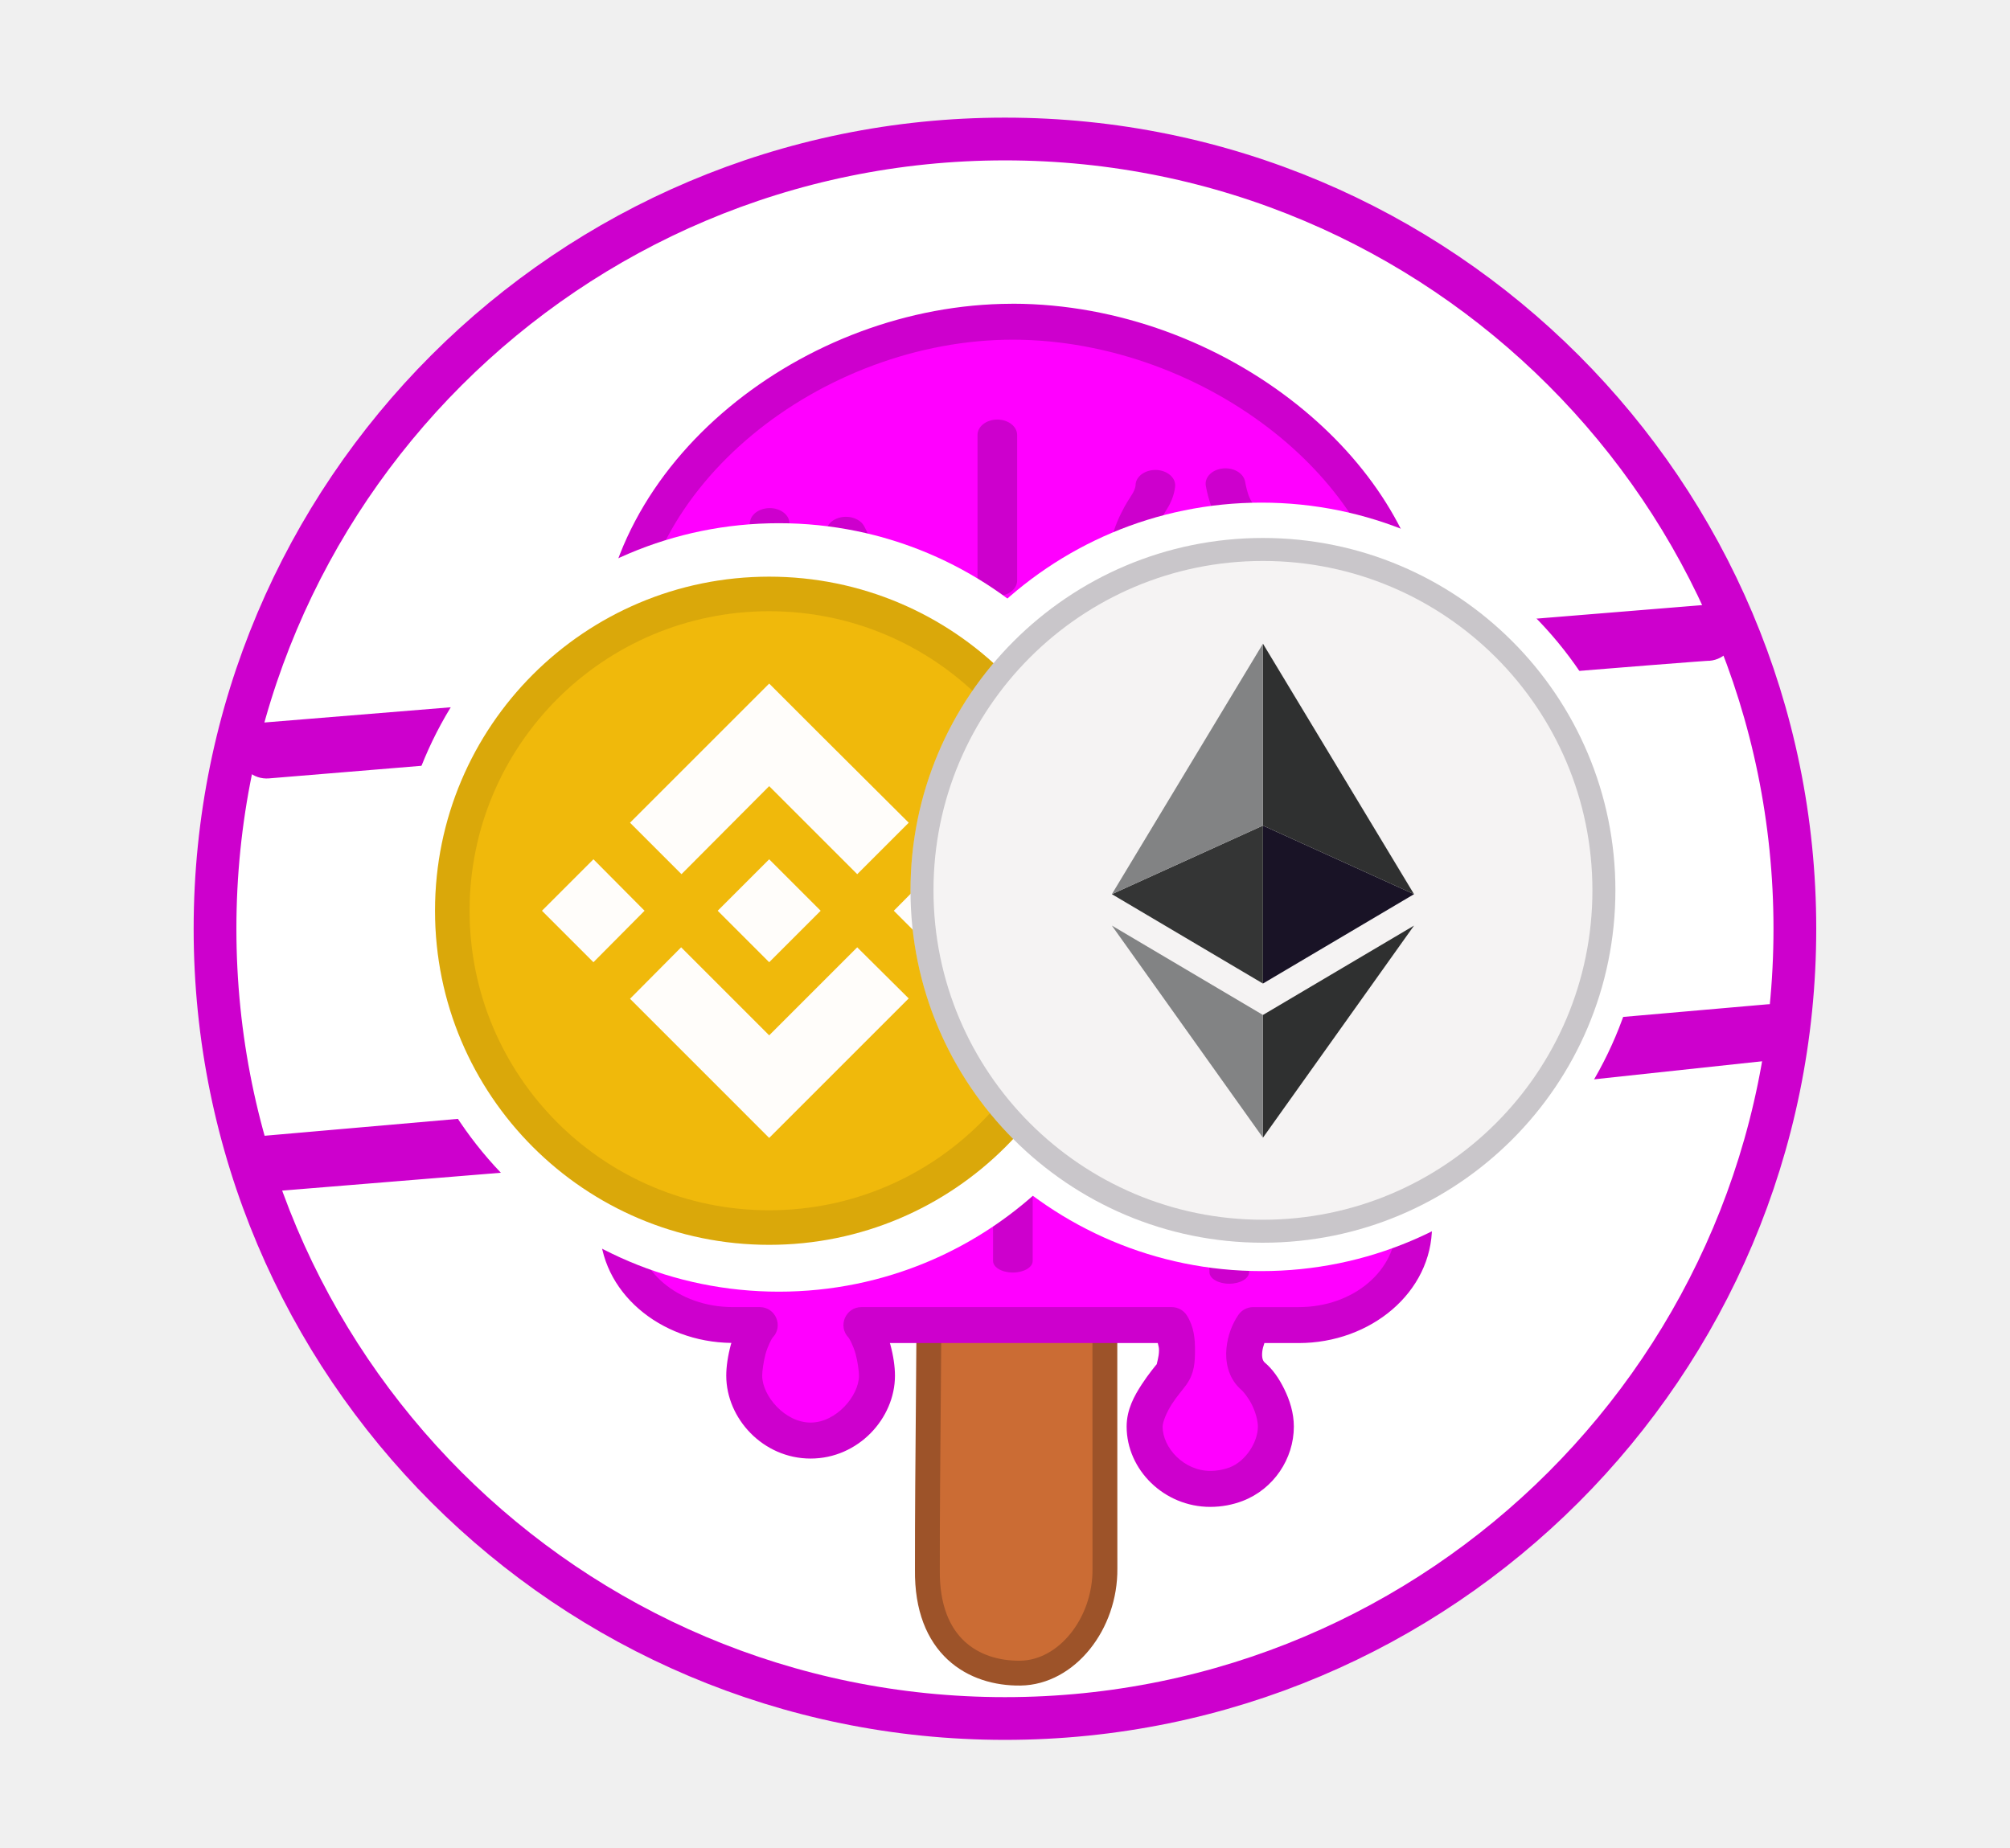
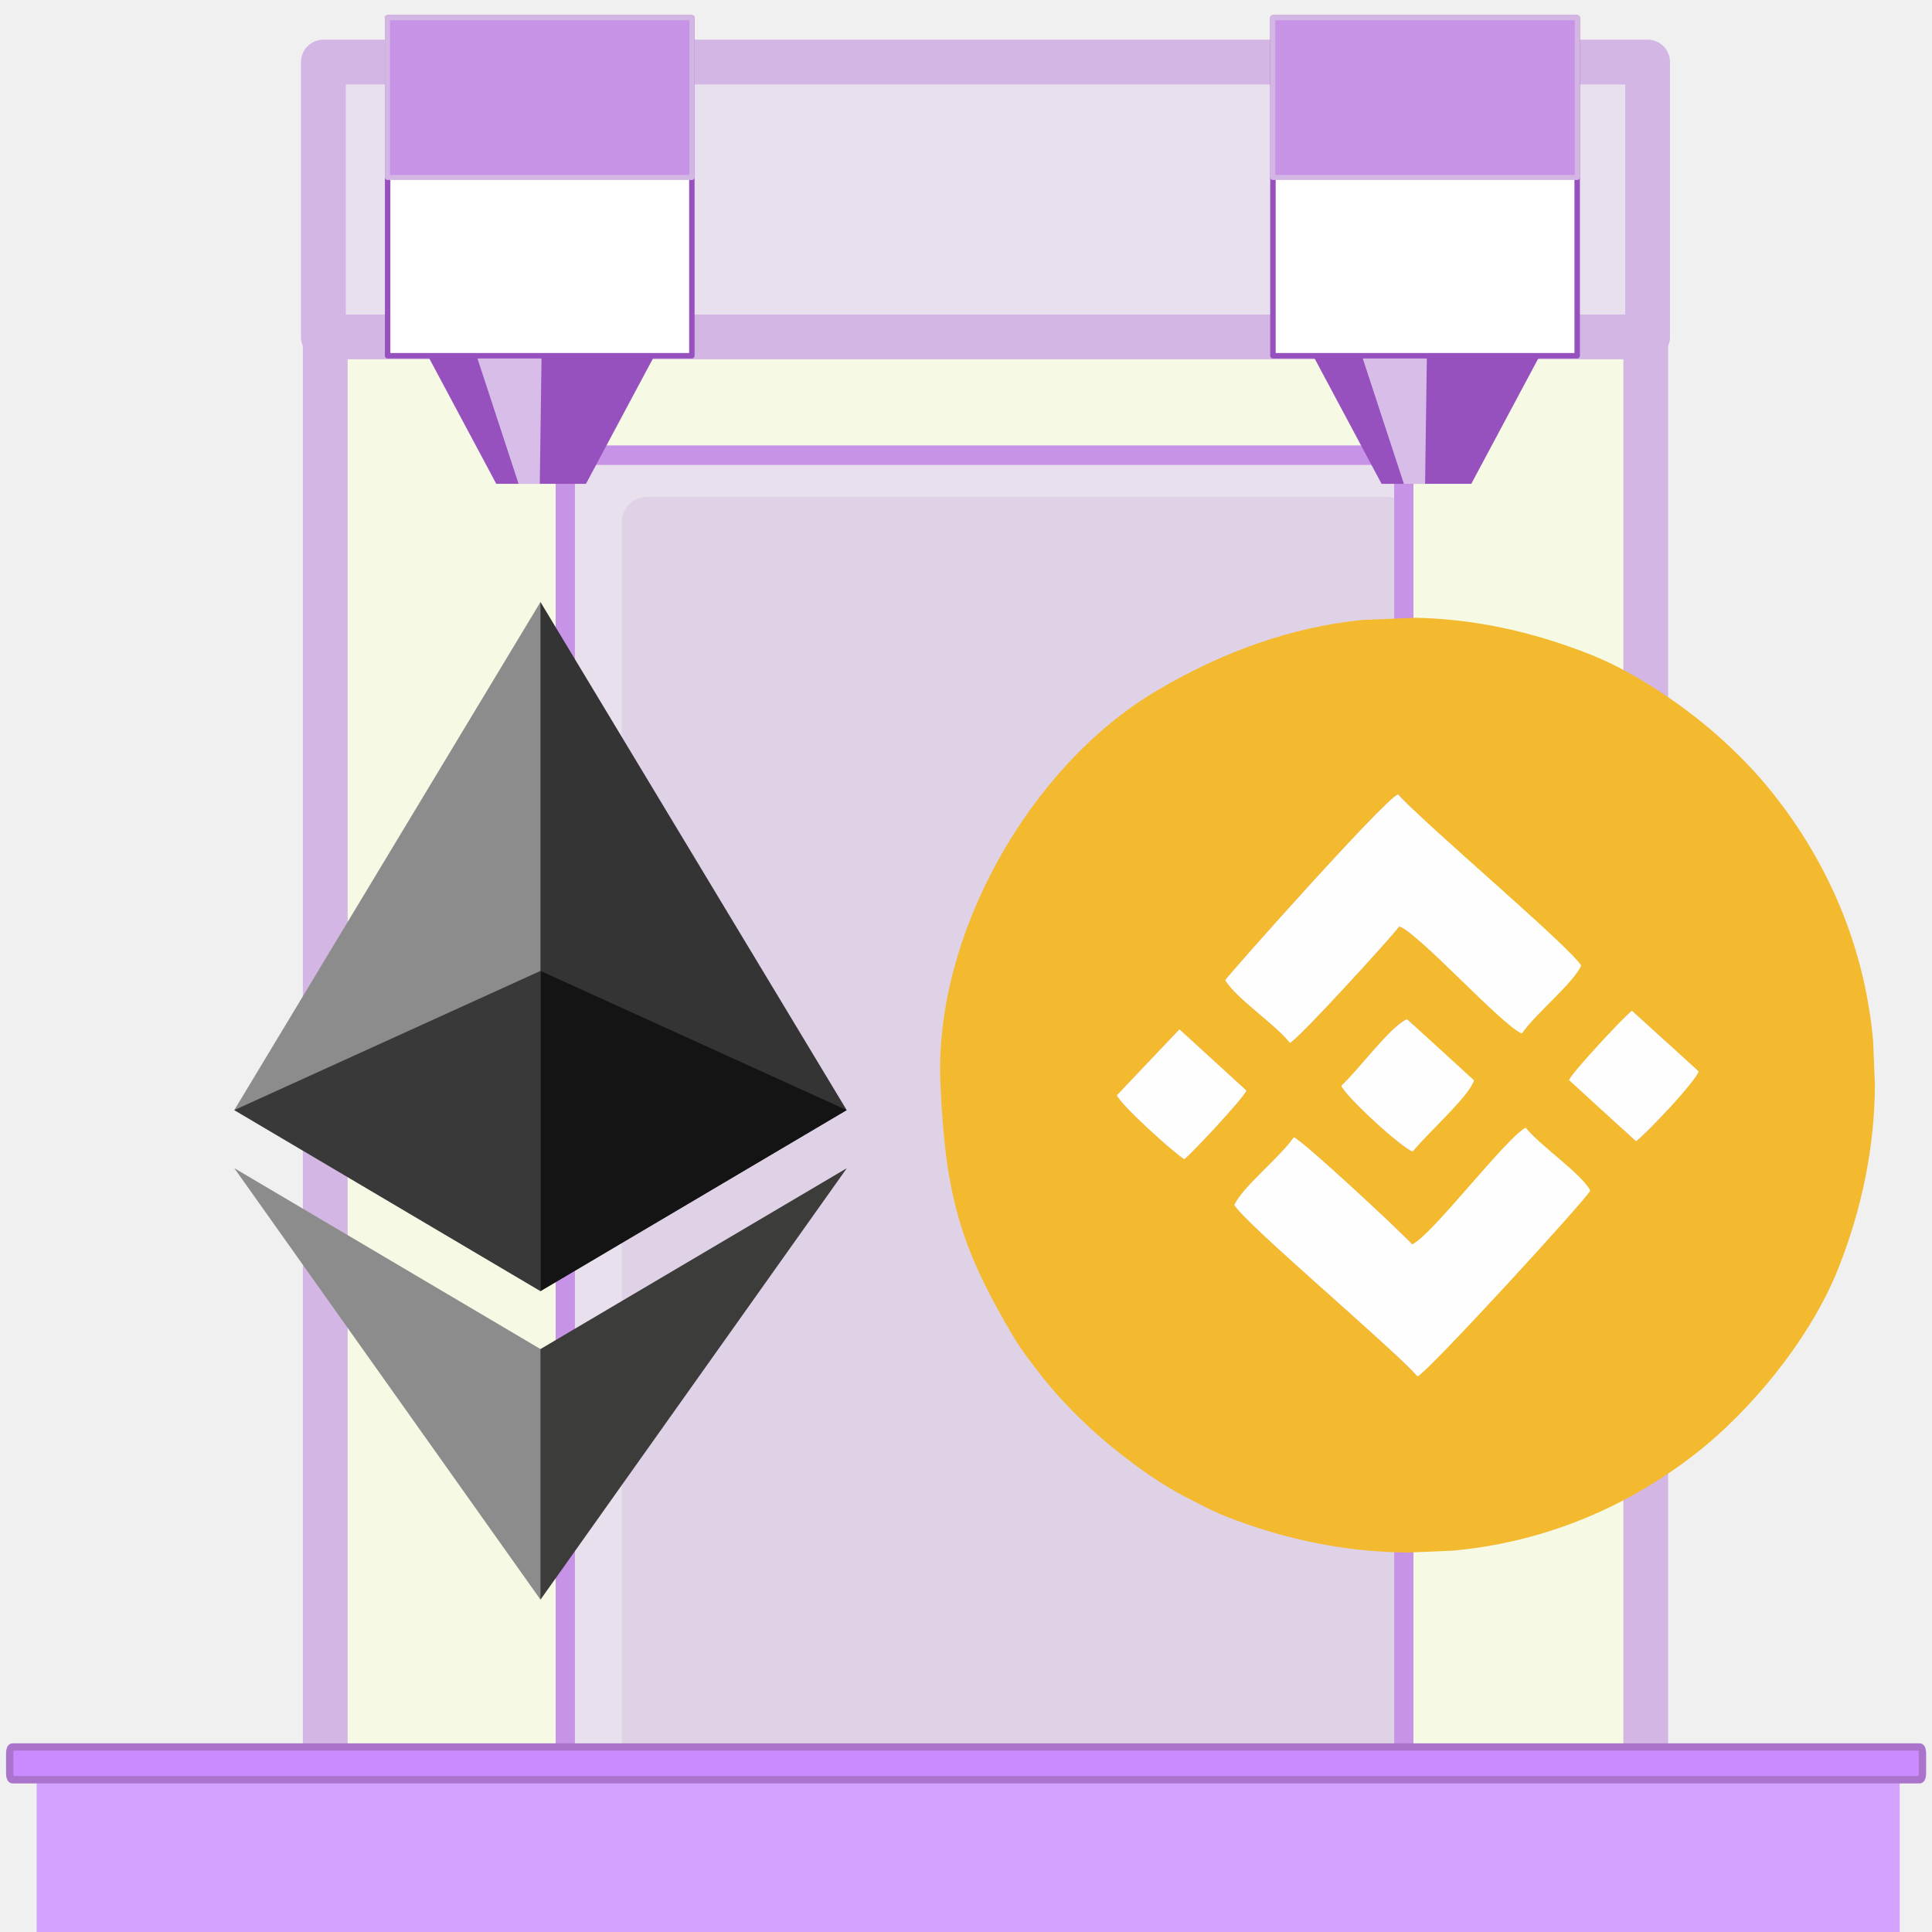
- <svg xmlns="http://www.w3.org/2000/svg" width="186" height="171" fill="none" version="1.1">
-   <g transform="matrix(.32576 0 0 .32576 -9.4365 55.602)" fill="#fff" fill-rule="evenodd" stroke-width=".265">
-     <circle cx="234.04" cy="85.757" r="121.7" />
-     <circle cx="403.76" cy="82.36" r="121.7" />
+ <svg xmlns="http://www.w3.org/2000/svg" width="64mm" height="64mm" viewBox="0 0 64 64" version="1.1" id="svg923">
+   <defs id="defs917" />
+   <g id="layer1">
+     <rect style="display:inline;opacity:1;fill:#f6f9e4;fill-opacity:1;stroke:#d3b6e4;stroke-width:1.484;stroke-linecap:round;stroke-linejoin:round;stroke-miterlimit:4;stroke-dasharray:none;stroke-opacity:1" id="rect1189" width="43.744" height="53.233" x="10.774" y="8.17" />
+     <rect style="display:inline;opacity:1;fill:#e9e0ee;fill-opacity:1;stroke:#c793e6;stroke-width:0.634;stroke-linecap:round;stroke-linejoin:round;stroke-miterlimit:4;stroke-dasharray:none;stroke-opacity:1" id="rect1990" width="27.779" height="45.689" x="18.724" y="15.078" ry="0.848" />
+     <rect style="display:inline;opacity:1;fill:#dfd2e6;fill-opacity:1;stroke:none;stroke-width:0.634;stroke-linecap:round;stroke-linejoin:round;stroke-miterlimit:4;stroke-dasharray:none;stroke-opacity:1" id="rect1990-7" width="26.185" height="45.389" x="20.596" y="16.456" ry="0.848" />
+     <rect style="display:inline;opacity:1;fill:none;fill-opacity:1;stroke:#c793e6;stroke-width:0.634;stroke-linecap:round;stroke-linejoin:round;stroke-miterlimit:4;stroke-dasharray:none;stroke-opacity:1" id="rect1990-3" width="27.779" height="45.689" x="18.724" y="15.078" ry="0.848" />
+     <rect style="display:inline;opacity:1;fill:#e9e0ee;fill-opacity:1;stroke:#d3b6e4;stroke-width:1.484;stroke-linecap:round;stroke-linejoin:round;stroke-miterlimit:4;stroke-dasharray:none;stroke-opacity:1" id="rect1189-3" width="43.867" height="9.105" x="10.712" y="2.056" />
+     <rect style="display:inline;opacity:1;fill:#d3a3ff;fill-opacity:1;stroke:none;stroke-width:0.084;stroke-linecap:round;stroke-linejoin:round;stroke-miterlimit:4;stroke-dasharray:none;stroke-opacity:1" id="rect1222" width="61.715" height="5.55" x="1.214" y="58.655" />
+     <path id="rect1151" style="display:inline;opacity:1;fill:#9651bf;fill-opacity:1;stroke:none;stroke-width:3.999;stroke-linecap:round;stroke-linejoin:round;stroke-miterlimit:4;stroke-dasharray:none;stroke-opacity:1" d="m 14.209,11.853 h 7.433 l -2.231,4.175 h -2.971 z" />
+     <path id="rect1151-0" style="display:inline;opacity:0.623;fill:#ffffff;fill-opacity:1;stroke:none;stroke-width:3.999;stroke-linecap:round;stroke-linejoin:round;stroke-miterlimit:4;stroke-dasharray:none;stroke-opacity:1" d="m 15.809,11.853 h 2.13 l -0.058,4.175 h -0.702 z" />
+     <rect style="display:inline;opacity:1;fill:#ffffff;fill-opacity:1;stroke:#9651bf;stroke-width:0.181;stroke-linecap:round;stroke-linejoin:round;stroke-miterlimit:4;stroke-dasharray:none;stroke-opacity:1" id="rect1169" width="10.078" height="11.193" x="12.841" y="0.592" />
+     <rect style="display:inline;opacity:1;fill:#c793e6;fill-opacity:1;stroke:#d3b6e4;stroke-width:0.169;stroke-linecap:round;stroke-linejoin:round;stroke-miterlimit:4;stroke-dasharray:none;stroke-opacity:1" id="rect1169-9" width="10.09" height="5.291" x="12.835" y="0.586" />
+     <rect style="display:inline;opacity:1;fill:#c98bff;fill-opacity:1;stroke:#ab74cc;stroke-width:0.243;stroke-linecap:round;stroke-linejoin:round;stroke-miterlimit:4;stroke-dasharray:none;stroke-opacity:1" id="rect1222-3" width="63.362" height="1.085" x="0.322" y="-58.956" transform="scale(1,-1)" ry="0.195" rx="0.088" />
+     <g id="g1550" transform="matrix(0.7474856,0,0,0.7474856,72.47654,68.34025)">
+       <g id="g1474" transform="translate(0,1.825316)">
+         <path class="fil0" d="m -42.256,-39.85 c 0.378,-0.817 2.04,-2.123 2.634,-3 0.454,0.195 4.737,4.192 5.248,4.746 0.85,-0.365 4.127,-4.684 5.026,-5.168 0.662,0.82 2.421,1.996 2.862,2.779 -0.23,0.449 -7.192,8.038 -7.651,8.232 -1.359,-1.484 -7.555,-6.691 -8.118,-7.589 z m 5.695,-25.929 2.327,-0.095 c 2.543,0.047 5.131,0.587 7.771,1.634 2.046,0.813 4.33,2.391 5.922,3.858 0.903,0.832 1.626,1.605 2.37,2.571 2.485,3.228 3.884,6.896 4.222,10.698 l 0.08,1.967 c -0.019,2.698 -0.562,5.433 -1.621,8.101 -1.22,3.072 -3.838,6.299 -6.429,8.294 -3.228,2.485 -6.896,3.884 -10.698,4.222 l -1.967,0.08 c -2.698,-0.019 -5.433,-0.562 -8.101,-1.621 -0.596,-0.238 -1.085,-0.514 -1.677,-0.811 -1.396,-0.7 -3.127,-2.014 -4.246,-3.047 -0.903,-0.832 -1.626,-1.605 -2.37,-2.571 -0.34,-0.441 -0.752,-0.978 -1.054,-1.488 -2.381,-4.001 -3.05,-6.338 -3.253,-11.3 -0.267,-6.55 3.961,-14.008 9.541,-17.328 3.003,-1.786 6.06,-2.852 9.182,-3.166 z m 9.14,20.391 c 0.154,-0.358 2.421,-2.786 2.782,-3.07 l 2.952,2.687 c -0.147,0.458 -2.268,2.715 -2.769,3.092 z m -10.092,0.254 c 0.691,-0.621 2.213,-2.682 2.911,-2.947 l 2.961,2.706 c -0.216,0.717 -2.15,2.426 -2.711,3.151 -0.48,-0.144 -2.976,-2.446 -3.16,-2.91 z m -7.177,-2.496 2.965,2.711 c -0.152,0.356 -2.425,2.791 -2.752,3.036 -0.504,-0.318 -2.803,-2.395 -2.981,-2.829 z m 2.033,-2.184 c 0.081,-0.166 7.01,-7.969 7.653,-8.235 1.282,1.419 7.599,6.733 8.112,7.592 -0.38,0.808 -2.035,2.136 -2.626,3.002 -0.935,-0.409 -4.553,-4.447 -5.43,-4.742 -0.464,0.593 -4.406,4.926 -4.844,5.158 -0.67,-0.843 -2.384,-1.969 -2.866,-2.775 z" id="path1907" style="clip-rule:evenodd;fill:#f3ba2f;fill-rule:evenodd;stroke-width:0.149;image-rendering:optimizeQuality;shape-rendering:geometricPrecision;text-rendering:geometricPrecision" />
+         <path class="fil1" d="m -42.256,-39.85 c 0.563,0.899 6.759,6.104 8.118,7.589 0.459,-0.194 7.421,-7.784 7.651,-8.232 -0.44,-0.783 -2.2,-1.959 -2.862,-2.779 -0.899,0.484 -4.176,4.803 -5.026,5.168 -0.51,-0.554 -4.792,-4.551 -5.248,-4.746 -0.596,0.877 -2.256,2.182 -2.634,3 z" id="path1909" style="clip-rule:evenodd;fill:#fefefe;fill-rule:evenodd;stroke-width:0.149;image-rendering:optimizeQuality;shape-rendering:geometricPrecision;text-rendering:geometricPrecision" />
+         <path class="fil1" d="m -42.659,-49.813 c 0.482,0.805 2.196,1.932 2.866,2.775 0.436,-0.232 4.38,-4.564 4.844,-5.158 0.877,0.295 4.495,4.332 5.43,4.742 0.592,-0.867 2.246,-2.194 2.626,-3.002 -0.514,-0.859 -6.831,-6.173 -8.112,-7.592 -0.643,0.266 -7.571,8.068 -7.653,8.235 z" id="path1911" style="clip-rule:evenodd;fill:#fefefe;fill-rule:evenodd;stroke-width:0.149;image-rendering:optimizeQuality;shape-rendering:geometricPrecision;text-rendering:geometricPrecision" />
+         <path class="fil1" d="m -37.515,-45.133 c 0.185,0.464 2.68,2.766 3.16,2.91 0.561,-0.725 2.495,-2.434 2.711,-3.151 l -2.961,-2.706 c -0.697,0.266 -2.22,2.327 -2.911,2.947 z" id="path1913" style="clip-rule:evenodd;fill:#fefefe;fill-rule:evenodd;stroke-width:0.149;image-rendering:optimizeQuality;shape-rendering:geometricPrecision;text-rendering:geometricPrecision" />
+         <path class="fil1" d="m -27.421,-45.388 2.965,2.708 c 0.501,-0.378 2.622,-2.636 2.769,-3.092 l -2.952,-2.687 c -0.361,0.284 -2.628,2.712 -2.782,3.07 z" id="path1915" style="clip-rule:evenodd;fill:#fefefe;fill-rule:evenodd;stroke-width:0.149;image-rendering:optimizeQuality;shape-rendering:geometricPrecision;text-rendering:geometricPrecision" />
+         <path class="fil1" d="m -47.459,-44.713 c 0.179,0.434 2.478,2.511 2.981,2.829 0.327,-0.245 2.6,-2.68 2.752,-3.036 l -2.965,-2.711 z" id="path1917" style="clip-rule:evenodd;fill:#fefefe;fill-rule:evenodd;stroke-width:0.149;image-rendering:optimizeQuality;shape-rendering:geometricPrecision;text-rendering:geometricPrecision" />
+       </g>
+     </g>
+     <path id="rect1151-7" style="display:inline;opacity:1;fill:#9651bf;fill-opacity:1;stroke:none;stroke-width:3.999;stroke-linecap:round;stroke-linejoin:round;stroke-miterlimit:4;stroke-dasharray:none;stroke-opacity:1" d="m 43.536,11.853 h 7.433 l -2.231,4.175 h -2.971 z" />
+     <path id="rect1151-0-5" style="display:inline;opacity:0.623;fill:#ffffff;fill-opacity:1;stroke:none;stroke-width:3.999;stroke-linecap:round;stroke-linejoin:round;stroke-miterlimit:4;stroke-dasharray:none;stroke-opacity:1" d="m 45.136,11.853 h 2.13 l -0.058,4.175 h -0.702 z" />
+     <rect style="display:inline;opacity:1;fill:#ffffff;fill-opacity:1;stroke:#9651bf;stroke-width:0.181;stroke-linecap:round;stroke-linejoin:round;stroke-miterlimit:4;stroke-dasharray:none;stroke-opacity:1" id="rect1169-3" width="10.078" height="11.193" x="42.168" y="0.592" />
+     <rect style="display:inline;opacity:1;fill:#c793e6;fill-opacity:1;stroke:#d3b6e4;stroke-width:0.169;stroke-linecap:round;stroke-linejoin:round;stroke-miterlimit:4;stroke-dasharray:none;stroke-opacity:1" id="rect1169-9-5" width="10.09" height="5.291" x="42.162" y="0.586" />
+     <g id="g937" transform="matrix(0.07926894,0,0,0.07926894,7.760669,19.94266)">
+       <polygon fill="#343434" points="127.961,287.958 255.923,212.32 127.961,0 125.166,9.5 125.166,285.168 " id="polygon925" />
+       <polygon fill="#8c8c8c" points="0,212.32 127.962,287.959 127.962,154.158 127.962,0 " id="polygon927" />
+       <polygon fill="#3c3c3b" points="127.961,416.907 255.999,236.587 127.961,312.187 126.386,314.107 126.386,412.306 " id="polygon929" />
+       <polygon fill="#8c8c8c" points="127.962,312.185 0,236.585 127.962,416.905 " id="polygon931" />
+       <polygon fill="#141414" points="255.921,212.321 127.961,154.159 127.961,287.958 " id="polygon933" />
+       <polygon fill="#393939" points="127.961,287.958 127.961,154.159 0.001,212.321 " id="polygon935" />
+     </g>
  </g>
-   <g>
-     <circle cx="92.995" cy="85.963" r="73.097" fill="#fff" stop-color="#000000" stroke="#cd00cd" stroke-linecap="round" stroke-linejoin="round" stroke-width="3.956" />
-     <path d="m94.416 154.86c-4.291 0.052-8.685-2.451-8.598-9.572-0.011-10.281 0.197-21.153 0.16-31.474 0.263-0.011 1.074-0.014 2.378-0.014h11.538c1.304 0 2.344-2e-3 2.344-2e-3l0.01 31.375c0.052 5.121-3.541 9.635-7.831 9.687z" fill="#cb6c34" stop-color="#000000" stroke="#9d5329" stroke-linejoin="round" stroke-width="2.3" style="font-variation-settings:normal" />
-     <path d="m93.724 29.774c-18.412-0.012-36.599 14.104-36.599 31.44 0 0.432 0.011 0.863 0.031 1.295v4.219l19.277-1.689c1.186-0.876 2.552-1.636 3.981-1.942 4.263-0.912 5.342-0.63 7.095 0.066 0.389 0.154 0.779 0.445 1.152 0.805l42.183-3.696c-0.176-15.771-17.589-30.016-36.243-30.485-0.292-0.008-0.585-0.011-0.877-0.011zm37.124 69.242-73.691 6.457v8.028c0 5.066 4.762 9.145 10.678 9.145h2.469c-0.928 0.947-1.436 3.448-1.436 4.684 0 2.905 2.75 6.005 6.142 6.005 3.392 3e-5 6.142-3.1 6.142-6.005 0-1.236-0.508-3.737-1.436-4.684h28.708c0.679 1.108 0.622 3.644 0.028 4.518-0.379 0.532-2.532 2.879-2.532 4.878 0 2.98 2.719 5.768 6.072 5.768 0.853 1e-5 1.664-0.156 2.401-0.438 2.16-0.827 3.672-3.108 3.672-5.33 0-1.82-1.196-3.935-2.184-4.729-1.293-1.23-0.683-3.523 0.085-4.666h4.207c5.915 0 10.678-4.079 10.678-9.145z" fill="#f0f" stop-color="#000000" style="font-variation-settings:normal" />
-     <path d="m130.85 99.016-73.692 6.458v8.028c0 5.066 4.763 9.145 10.678 9.145h2.469c-0.928 0.947-1.436 3.448-1.436 4.684 7.6e-5 2.905 2.75 6.005 6.142 6.005 3.392 4e-5 6.142-3.1 6.142-6.005 0-1.236-0.508-3.737-1.436-4.684h28.708c0.679 1.108 0.621 3.644 0.028 4.518-0.379 0.532-2.532 2.879-2.532 4.878 0 2.98 2.719 5.768 6.073 5.768 0.853 1e-5 1.664-0.156 2.401-0.438 2.16-0.827 3.672-3.108 3.672-5.33 0-1.82-1.196-3.935-2.184-4.729-1.293-1.23-0.683-3.523 0.085-4.666h4.207c5.915 0 10.678-4.079 10.678-9.145z" fill="#f0f" stop-color="#000000" style="font-variation-settings:normal" />
-     <path d="m93.725 28.11c-0.047 8.4e-5 -0.094 0.002-0.14 6e-3 -9.583 0.029-19.014 3.678-26.128 9.594-7.149 5.944-11.996 14.255-11.996 23.504 0 0.432 0.011 0.864 0.031 1.295v1.829l-31.028 2.534c-1.429 0.117-2.492 1.369-2.376 2.798 0.117 1.429 1.37 2.493 2.799 2.376 0 0 133.74-11.063 133.31-10.886 1.429-0.117 2.492-1.369 2.376-2.798-0.11-1.344-1.23-2.381-2.579-2.385-0.073-8.5e-5 -0.146 0.003-0.219 0.009l-25.396 2.074c-0.799-7.655-5.274-14.722-11.663-20.048-6.995-5.831-16.337-9.645-26.075-9.889-0.306-0.008-0.612-0.012-0.918-0.012zm0 3.329c0.278 1.67e-4 0.557 0.004 0.836 0.011 8.917 0.224 17.608 3.767 24.028 9.119 5.842 4.87 9.714 11.184 10.43 17.766l-70.197 5.732v-1.557c-7.4e-5 -0.026 0-0.052 0-0.078-0.019-0.405-0.029-0.811-0.029-1.216 0-8.086 4.247-15.5 10.795-20.945 6.548-5.444 15.358-8.836 24.138-8.831zm-1.435 7.395c-1.013-2.58e-4 -1.834 0.638-1.833 1.424v13.48c0 0.786 0.821 1.424 1.833 1.423 1.012-1.67e-4 1.832-0.637 1.833-1.423v-13.48c0-0.786-0.82-1.424-1.833-1.424zm21.124 4.513c-0.081-4.25e-4 -0.162 0.003-0.242 0.011-1.004 0.098-1.716 0.809-1.591 1.59 0 0 0.11 0.689 0.366 1.49 0.243 0.759 0.429 1.633 1.453 2.44 0.013 0.018 0.027 0.038 0.038 0.064 0.059 0.138 0.133 0.381 0.18 0.669 0.094 0.575 0.084 1.333-0.114 2.002-0.198 0.669-0.562 1.221-1.074 1.576-0.512 0.355-1.198 0.61-2.558 0.563-1.9-0.065-2.637-0.453-3.03-0.84-0.393-0.387-0.568-0.996-0.488-1.807 0.159-1.622 1.365-3.572 1.667-4.046 0.699-1.099 0.727-2.122 0.727-2.122 0.011-0.786-0.801-1.43-1.813-1.439-1.012-0.008-1.841 0.622-1.853 1.408 0 0 8e-3 0.33-0.349 0.892-0.227 0.357-1.793 2.625-2.035 5.09-0.121 1.233 0.096 2.635 1.266 3.787 1.17 1.152 3.166 1.832 5.746 1.921 2.115 0.073 3.922-0.423 5.163-1.283 1.241-0.861 1.888-1.99 2.205-3.063 0.317-1.073 0.323-2.116 0.178-2.999-0.072-0.442-0.181-0.842-0.339-1.21-0.158-0.368-0.265-0.701-0.859-1.126 0.162 0.116-0.355-0.552-0.552-1.165-0.197-0.613-0.286-1.155-0.286-1.155-0.114-0.708-0.885-1.242-1.805-1.248zm-42.215 3.683c-0.938 0.01-1.714 0.569-1.8 1.294 0 0-0.023 0.186-0.057 0.401-0.03 0.191-0.088 0.389-0.071 0.364-0.046 0.071-0.11 0.169-0.19 0.294-0.173 0.271-0.406 0.647-0.652 1.095-0.49 0.897-1.041 2.079-1.267 3.376-0.226 1.297-0.14 2.781 0.96 4.07 3.145 2.689 9.201 3.557 12.191 0.593 1.235-1.286 1.418-2.839 1.323-4.259-0.19-2.841-1.658-5.538-1.658-5.538-0.383-0.728-1.452-1.077-2.389-0.78-0.937 0.297-1.387 1.128-1.004 1.856 0 0 1.247 2.467 1.39 4.609 0.072 1.071-0.175 1.964-0.602 2.409-0.427 0.445-1.032 0.778-3.011 0.626-2.026-0.155-2.778-0.612-3.185-1.09-0.407-0.477-0.54-1.216-0.382-2.115 0.157-0.9 0.593-1.886 1.008-2.644 0.207-0.379 0.407-0.702 0.56-0.942 0.077-0.12 0.141-0.218 0.194-0.3 0.053-0.082 0.03 0.061 0.2-0.356 0.167-0.409 0.179-0.649 0.222-0.917 0.043-0.268 0.07-0.495 0.07-0.495 0.092-0.783-0.651-1.476-1.659-1.547-0.052-0.004-0.103-0.005-0.155-0.005-0.012-9.1e-5 -0.024-9.1e-5 -0.037 0zm42.158 1.803c0-0.002 0.019 0.014 0.04 0.041-0.029-0.025-0.041-0.039-0.04-0.041zm50.439 44.112c-0.073-8.4e-5 -0.146 0.003-0.219 0.009l-139.11 12.171c-1.429 0.117-2.492 1.369-2.376 2.798 0.117 1.429 1.37 2.493 2.799 2.376l30.605-2.499v5.701c0 6.061 5.577 10.723 12.189 10.796-0.014 0.05-0.037 0.098-0.05 0.148-0.281 1.038-0.428 2.039-0.428 2.885 7.5e-5 3.955 3.4 7.67 7.806 7.67 4.406 5e-5 7.806-3.715 7.806-7.67 0-0.846-0.147-1.847-0.428-2.885-0.012-0.045-0.033-0.089-0.046-0.135h24.794c0.052 0.264 0.115 0.362 0.114 0.675 0 0.635-0.248 1.303-0.193 1.26-0.059 0.068-0.776 0.922-1.412 1.901-0.664 1.024-1.391 2.297-1.391 3.894 0 3.992 3.46 7.433 7.736 7.433 1.056 1e-5 2.07-0.194 2.996-0.548 2.872-1.099 4.741-3.907 4.741-6.884 0-1.274-0.384-2.456-0.893-3.486-0.49-0.992-1.067-1.831-1.825-2.466-0.167-0.171-0.258-0.45-0.205-0.977 0.026-0.255 0.105-0.539 0.199-0.802h3.167c6.681 0 12.343-4.7 12.343-10.809v-11.991l31.485-3.383c1.429-0.117 2.492-1.369 2.376-2.798-0.11-1.344-1.231-2.381-2.579-2.385zm-34.61 8.837v11.719c0 4.023-3.863 7.481-9.014 7.481h-4.206c-0.554 2e-5 -1.071 0.276-1.381 0.735-0.559 0.83-0.972 1.869-1.091 3.064-0.119 1.195 0.124 2.675 1.24 3.736 0.034 0.032 0.069 0.063 0.105 0.092 0.187 0.15 0.677 0.738 1.014 1.419 0.336 0.681 0.549 1.467 0.549 2.012 0 1.467-1.155 3.222-2.603 3.776-0.547 0.209-1.155 0.328-1.805 0.328-2.431-1e-5 -4.408-2.137-4.408-4.104 0-0.402 0.348-1.3 0.855-2.083 0.507-0.782 0.985-1.291 1.368-1.83 8e-3 -0.01 0.013-0.019 0.02-0.029 0.704-1.035 0.748-2.017 0.752-3.099 8e-3 -1.082-0.09-2.17-0.737-3.224-0.303-0.493-0.84-0.794-1.419-0.794h-28.709c-1.474 0-2.22 1.776-1.189 2.829 0.058 0.059 0.443 0.745 0.648 1.504 0.205 0.758 0.312 1.625 0.312 2.015-7.4e-5 1.855-2.1 4.341-4.478 4.341-2.378-6e-5 -4.478-2.486-4.478-4.341 7.7e-5 -0.39 0.108-1.257 0.313-2.015 0.205-0.758 0.591-1.445 0.648-1.504 1.032-1.054 0.285-2.829-1.19-2.829h-2.469c-5.151 0-9.013-3.458-9.013-7.481v-5.973zm-15.434 2.559c-1.012 0-1.833 0.479-1.833 1.071v12.336c0 0.591 0.821 1.07 1.833 1.07 1.012 0 1.833-0.479 1.834-1.07v-12.336c0-0.591-0.821-1.071-1.834-1.071zm-20.024 1.257c-1.012 0-1.833 0.479-1.833 1.07v10.043c0 0.591 0.82 1.071 1.833 1.071 1.013 0 1.834-0.479 1.833-1.071v-10.043c0-0.591-0.821-1.071-1.833-1.07zm-20.506 2.852c-1.012 0-1.833 0.479-1.833 1.07v7.154c0 0.591 0.821 1.07 1.833 1.07 1.012 0 1.832-0.479 1.833-1.07v-7.154c-7.7e-5 -0.591-0.821-1.07-1.833-1.07z" color="#000000" color-rendering="auto" dominant-baseline="auto" fill="#cd00cd" image-rendering="auto" shape-rendering="auto" solid-color="#000000" stop-color="#000000" style="font-feature-settings:normal;font-variant-alternates:normal;font-variant-caps:normal;font-variant-east-asian:normal;font-variant-ligatures:normal;font-variant-numeric:normal;font-variant-position:normal;font-variation-settings:normal;inline-size:0;isolation:auto;mix-blend-mode:normal;shape-margin:0;shape-padding:0;text-decoration-color:#000000;text-decoration-line:none;text-decoration-style:solid;text-indent:0;text-orientation:mixed;text-transform:none;white-space:normal" />
-   </g>
-   <g transform="matrix(.29222 0 0 .29222 1.2534 58.128)" fill="#fff" fill-rule="evenodd" stroke-width=".265">
-     <circle cx="242.35" cy="88.502" r="121.7" />
-     <circle cx="395.17" cy="81.984" r="121.7" />
-   </g>
-   <circle cx="71.177" cy="84.296" r="30.921" fill="#f0b90b" stroke-width="1.066" />
-   <path d="m59.646 84.296-4.731 4.764-4.764-4.764 4.764-4.764zm11.532-11.532 8.148 8.148 4.764-4.764-8.147-8.115-4.765-4.764-12.879 12.878 4.764 4.764zm16.263 6.768-4.731 4.764 4.764 4.764 4.731-4.764zm-16.263 16.296-8.147-8.148-4.731 4.764 12.878 12.879 12.911-12.911-4.764-4.731zm0-6.768 4.764-4.764-4.764-4.764-4.764 4.764z" fill="#fffdfa" stroke-width="1.066" />
-   <circle cx="71.177" cy="84.296" r="29.322" opacity=".1" stroke="#191326" stroke-width="3.199" style="mix-blend-mode:multiply" />
-   <g stroke-width=".75">
-     <circle cx="116.87" cy="82.408" r="32.614" fill="#f5f3f3" />
-     <path d="m116.87 93.941v11.36l13.981-19.631z" fill="#2f3030" />
-     <path d="m116.87 76.412v14.622l13.981-8.272z" fill="#191326" />
-     <path d="m116.87 59.578v16.835l13.981 6.35z" fill="#2f3030" />
-     <path d="m116.87 93.941v11.36l-13.981-19.632z" fill="#828384" />
-     <path d="m116.87 76.412v14.622l-13.981-8.272z" fill="#343535" />
-     <path d="m116.87 59.578v16.835l-13.981 6.35z" fill="#828384" />
-   </g>
-   <circle cx="116.87" cy="82.408" r="31.551" opacity=".2" stroke="#191326" stroke-width="2.127" style="mix-blend-mode:multiply" />
</svg>
